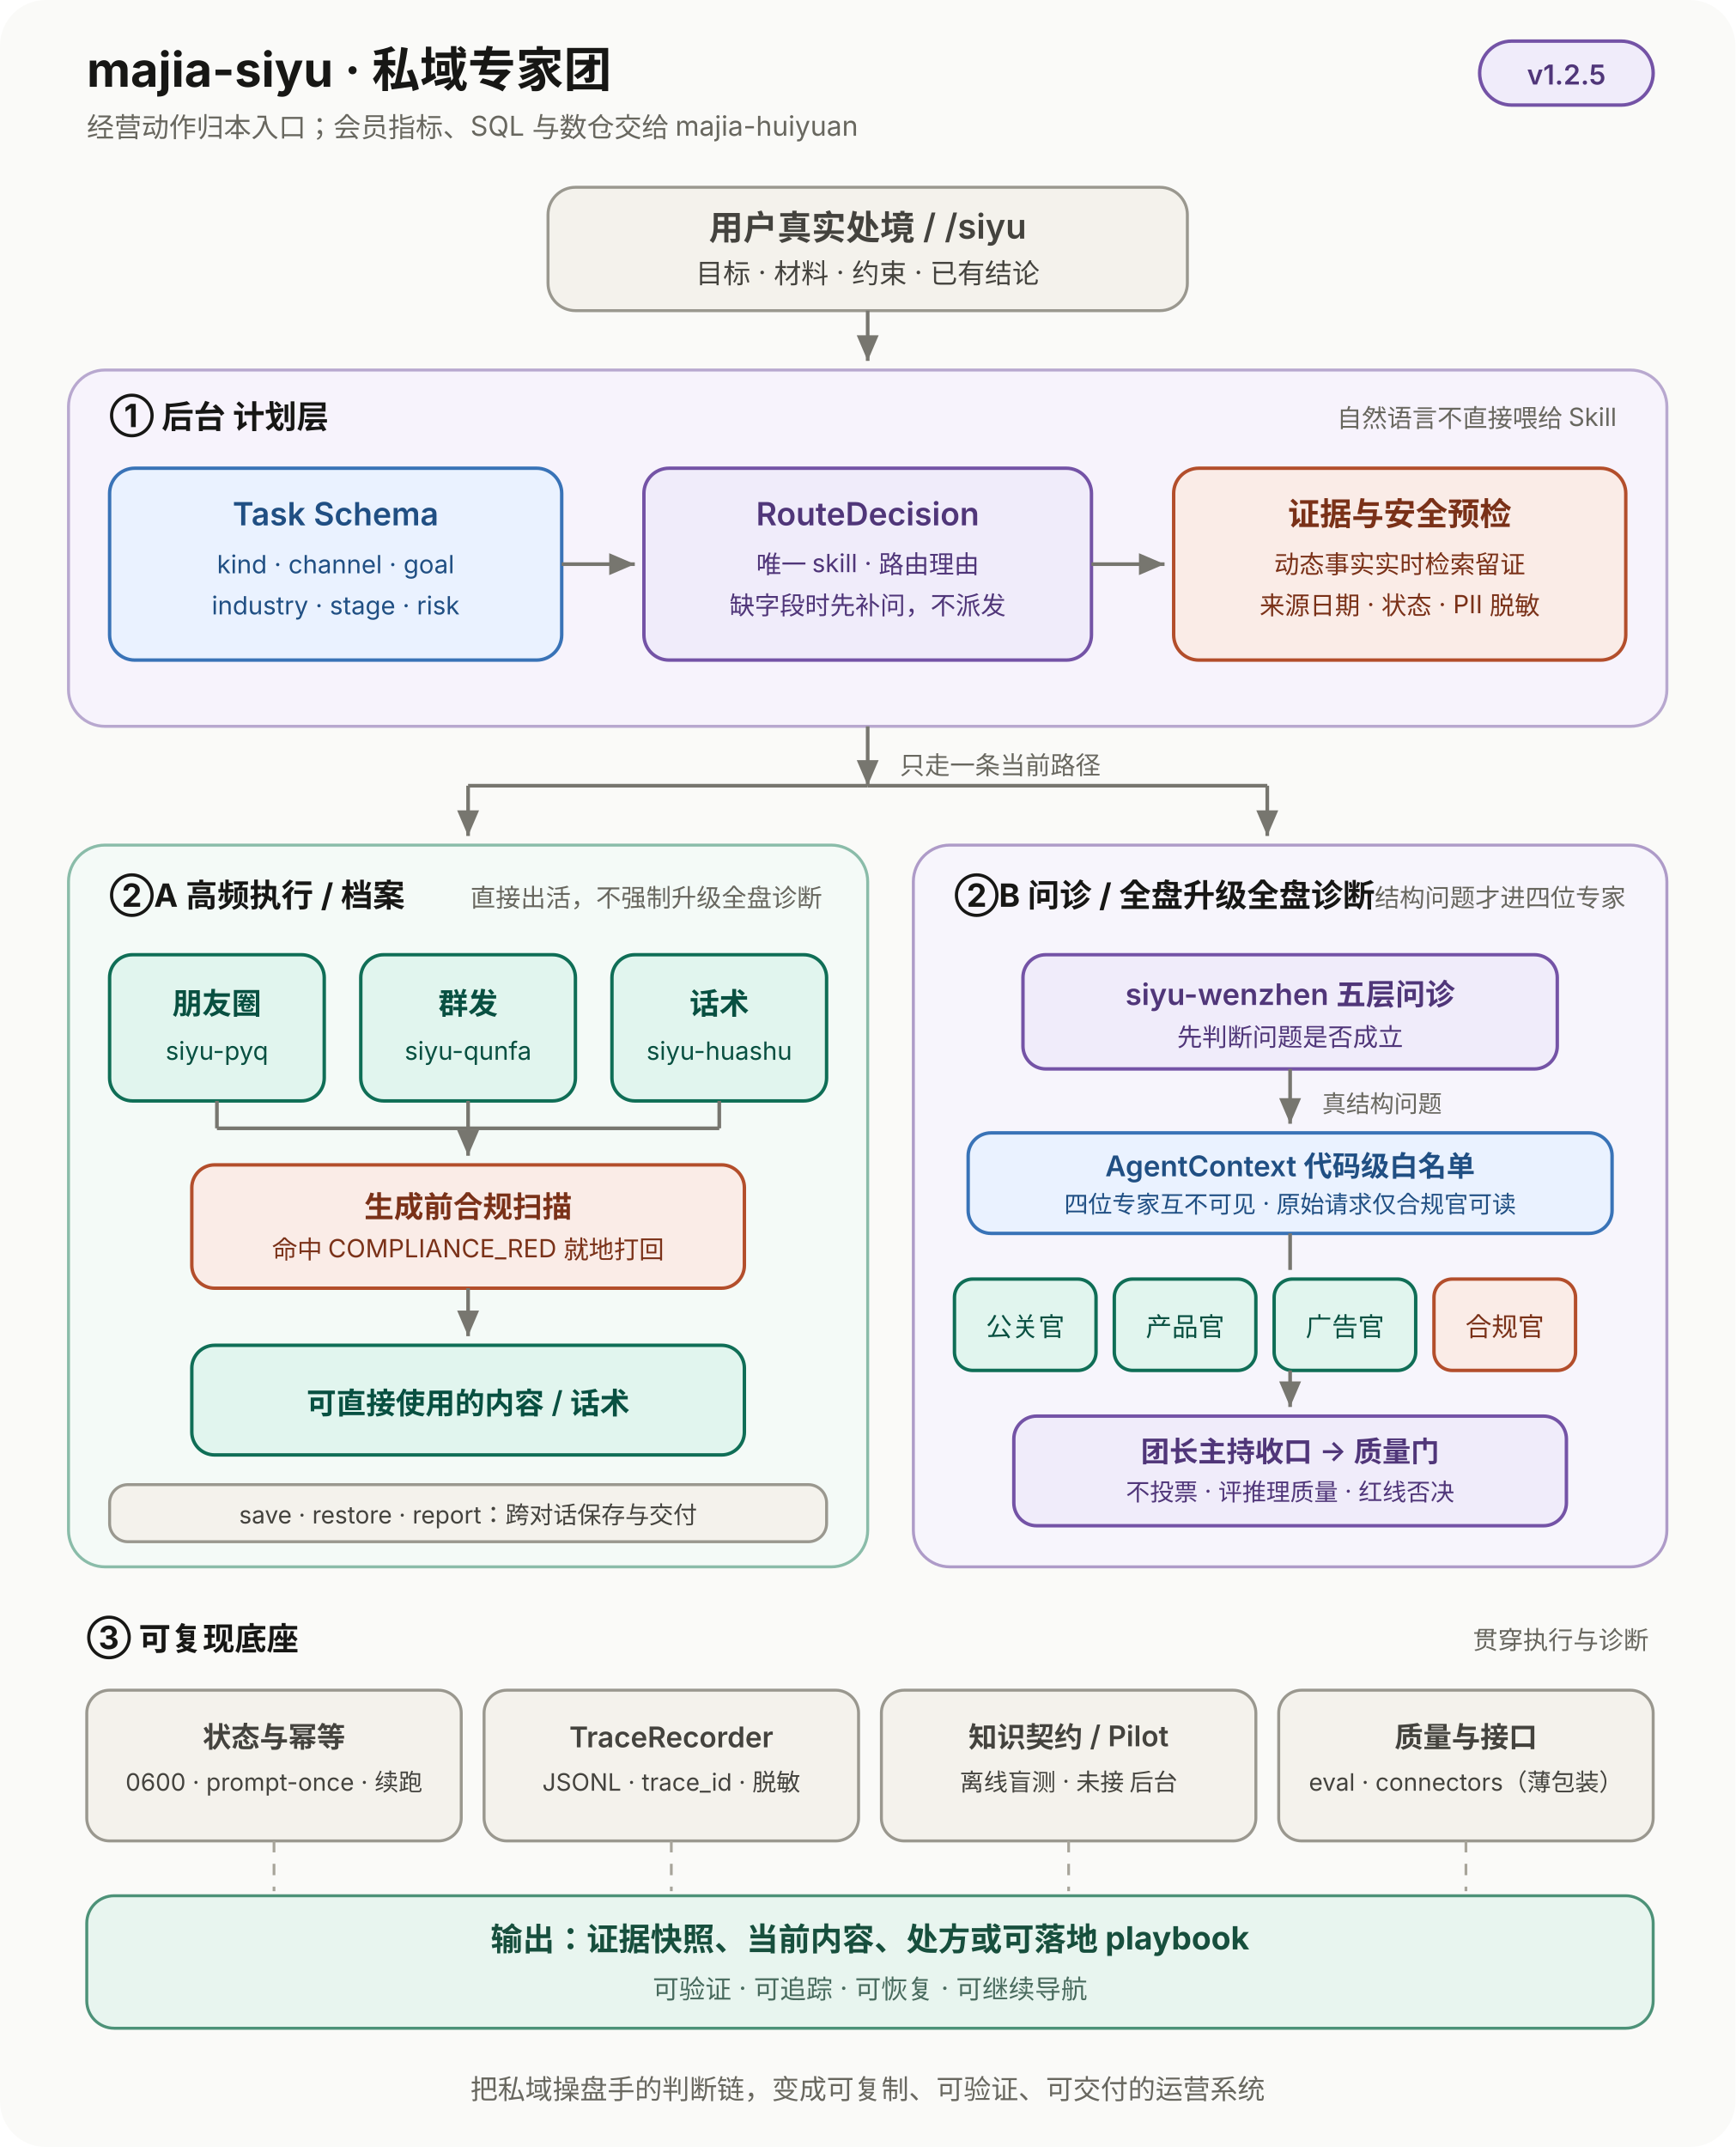
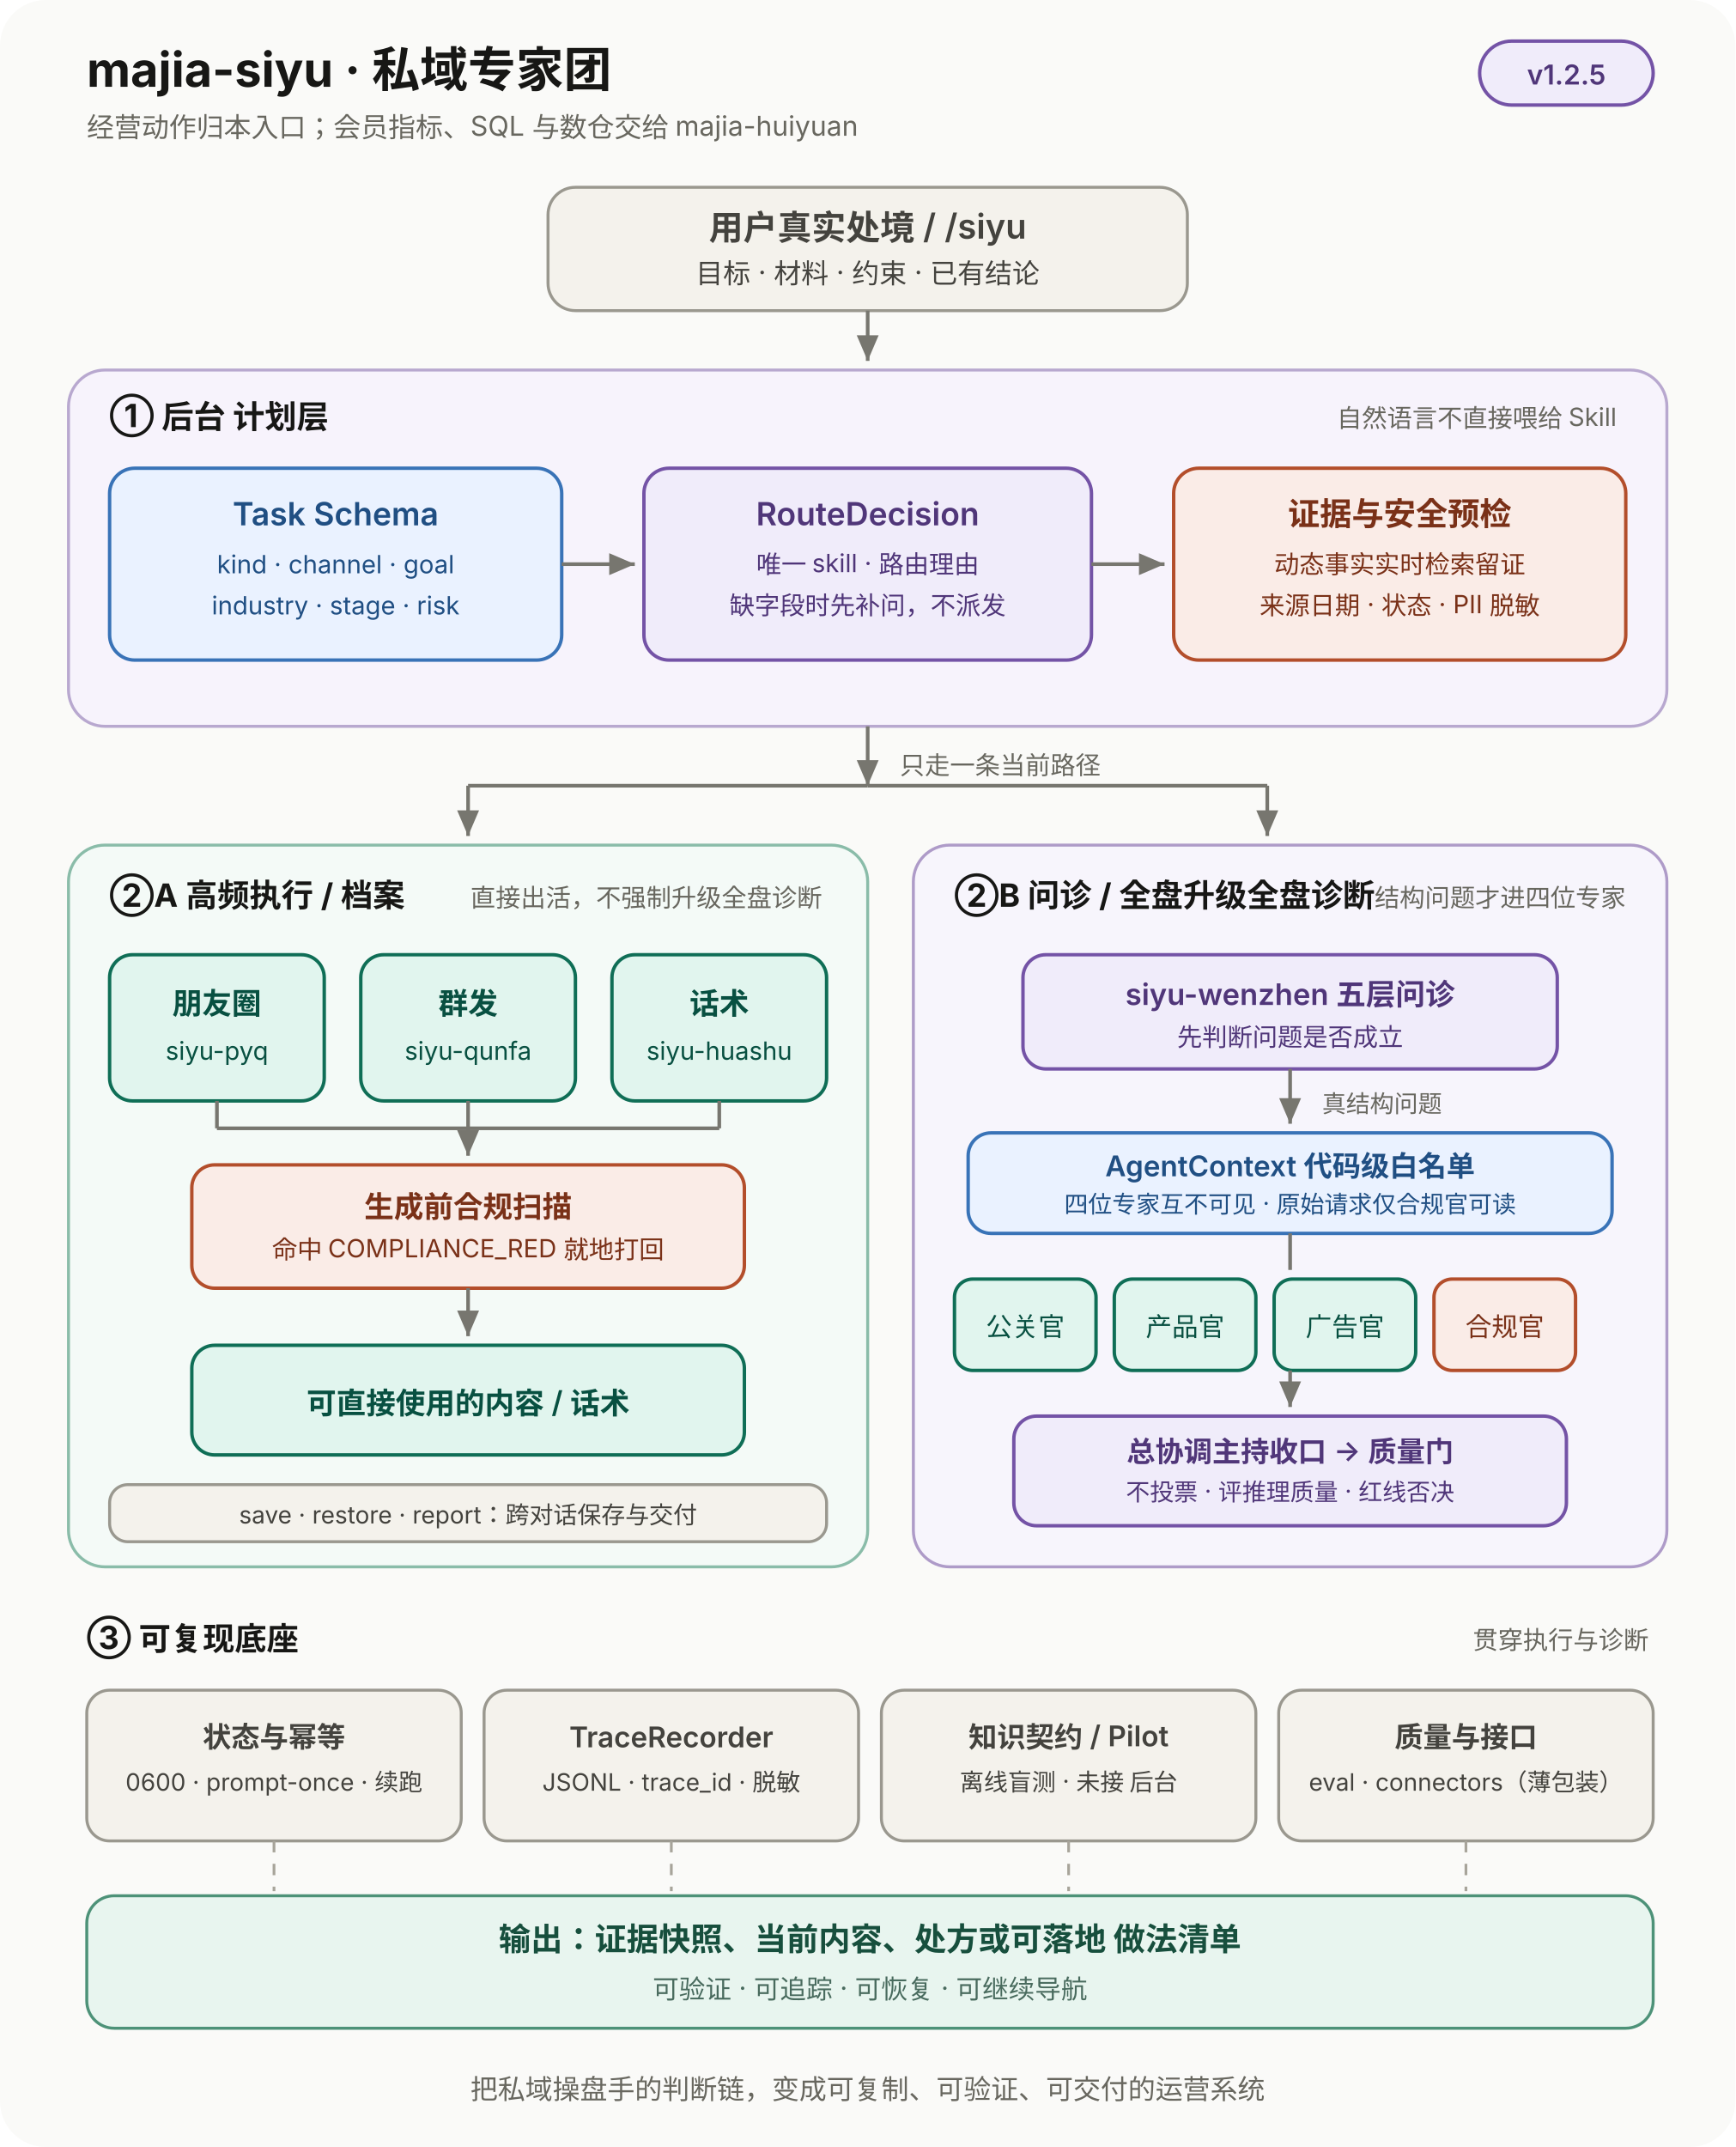
<svg xmlns="http://www.w3.org/2000/svg" width="100%" viewBox="0 0 760 940" role="img">
  <defs>
    <marker id="arrow" markerWidth="9" markerHeight="9" refX="7" refY="3" orient="auto">
      <path d="M0,0 L7,3 L0,6 Z" fill="#77766F" />
    </marker>
    <style>
    text{font-family:'PingFang SC','Microsoft YaHei',-apple-system,BlinkMacSystemFont,'Segoe UI',sans-serif}
    .title{fill:#171715;font-weight:650}
    .muted{fill:#68675F}
    .line{stroke:#77766F;stroke-width:1.6;fill:none}
    .dash{stroke:#A7A49A;stroke-width:1.2;stroke-dasharray:5 5;fill:none}
    .blue rect{fill:#EAF2FF;stroke:#3973B7;stroke-width:1.5}
    .blue text{fill:#204F83}
    .teal rect{fill:#E1F5EE;stroke:#0F6E56;stroke-width:1.5}
    .teal text{fill:#085041}
    .violet rect{fill:#F0ECFA;stroke:#7453A6;stroke-width:1.5}
    .violet text{fill:#503679}
    .coral rect{fill:#FAECE7;stroke:#B34E2B;stroke-width:1.5}
    .coral text{fill:#7A3118}
    .gray rect{fill:#F4F2EC;stroke:#9A988F;stroke-width:1.3}
    .gray text{fill:#44433E}
  </style>
  </defs>
  <rect x="0" y="0" width="760" height="940" rx="20" fill="#FAFAF8" />
  <text x="38" y="38" font-size="21" class="title">majia-siyu · 私域专家团</text>
  <g class="violet">
    <rect x="648" y="18" width="76" height="28" rx="14" />
    <text x="686" y="37" text-anchor="middle" font-size="12" font-weight="600">v1.2.5</text>
  </g>
  <text x="38" y="60" font-size="12" class="muted">经营动作归本入口；会员指标、SQL 与数仓交给 majia-huiyuan</text>
  <g class="gray">
    <rect x="240" y="82" width="280" height="54" rx="12" />
    <text x="380" y="105" text-anchor="middle" font-size="15" font-weight="600">用户真实处境 / /siyu</text>
    <text x="380" y="124" text-anchor="middle" font-size="12">目标 · 材料 · 约束 · 已有结论</text>
  </g>
  <line x1="380" y1="136" x2="380" y2="158" class="line" marker-end="url(#arrow)" />
  <rect x="30" y="162" width="700" height="156" rx="16" fill="#F7F3FC" stroke="#B8A8CF" stroke-width="1.3" />
  <text x="48" y="187" font-size="14" class="title">① 后台 计划层</text>
  <text x="708" y="187" text-anchor="end" font-size="11" class="muted">自然语言不直接喂给 Skill</text>
  <g class="blue">
    <rect x="48" y="205" width="198" height="84" rx="11" />
    <text x="147" y="230" text-anchor="middle" font-size="14" font-weight="600">Task Schema</text>
    <text x="147" y="251" text-anchor="middle" font-size="11">kind · channel · goal</text>
    <text x="147" y="269" text-anchor="middle" font-size="11">industry · stage · risk</text>
  </g>
  <line x1="246" y1="247" x2="278" y2="247" class="line" marker-end="url(#arrow)" />
  <g class="violet">
    <rect x="282" y="205" width="196" height="84" rx="11" />
    <text x="380" y="230" text-anchor="middle" font-size="14" font-weight="600">RouteDecision</text>
    <text x="380" y="251" text-anchor="middle" font-size="11">唯一 skill · 路由理由</text>
    <text x="380" y="269" text-anchor="middle" font-size="11">缺字段时先补问，不派发</text>
  </g>
  <line x1="478" y1="247" x2="510" y2="247" class="line" marker-end="url(#arrow)" />
  <g class="coral">
    <rect x="514" y="205" width="198" height="84" rx="11" />
    <text x="613" y="230" text-anchor="middle" font-size="14" font-weight="600">证据与安全预检</text>
    <text x="613" y="251" text-anchor="middle" font-size="11">动态事实实时检索留证</text>
    <text x="613" y="269" text-anchor="middle" font-size="11">来源日期 · 状态 · PII 脱敏</text>
  </g>
  <line x1="380" y1="318" x2="380" y2="344" class="line" marker-end="url(#arrow)" />
  <text x="394" y="339" font-size="11" class="muted">只走一条当前路径</text>
  <line x1="380" y1="344" x2="205" y2="344" class="line" />
  <line x1="380" y1="344" x2="555" y2="344" class="line" />
  <line x1="205" y1="344" x2="205" y2="366" class="line" marker-end="url(#arrow)" />
  <line x1="555" y1="344" x2="555" y2="366" class="line" marker-end="url(#arrow)" />
  <rect x="30" y="370" width="350" height="316" rx="16" fill="#F4FAF7" stroke="#8ABCA9" stroke-width="1.3" />
  <text x="48" y="397" font-size="14" class="title">②A 高频执行 / 档案</text>
  <text x="360" y="397" text-anchor="end" font-size="11" class="muted">直接出活，不强制升级全盘诊断</text>
  <g class="teal">
    <rect x="48" y="418" width="94" height="64" rx="10" />
    <text x="95" y="444" text-anchor="middle" font-size="13" font-weight="600">朋友圈</text>
    <text x="95" y="464" text-anchor="middle" font-size="11">siyu-pyq</text>
  </g>
  <g class="teal">
    <rect x="158" y="418" width="94" height="64" rx="10" />
    <text x="205" y="444" text-anchor="middle" font-size="13" font-weight="600">群发</text>
    <text x="205" y="464" text-anchor="middle" font-size="11">siyu-qunfa</text>
  </g>
  <g class="teal">
    <rect x="268" y="418" width="94" height="64" rx="10" />
    <text x="315" y="444" text-anchor="middle" font-size="13" font-weight="600">话术</text>
    <text x="315" y="464" text-anchor="middle" font-size="11">siyu-huashu</text>
  </g>
  <line x1="95" y1="482" x2="95" y2="494" class="line" />
  <line x1="205" y1="482" x2="205" y2="494" class="line" />
  <line x1="315" y1="482" x2="315" y2="494" class="line" />
  <line x1="95" y1="494" x2="315" y2="494" class="line" />
  <line x1="205" y1="494" x2="205" y2="506" class="line" marker-end="url(#arrow)" />
  <g class="coral">
    <rect x="84" y="510" width="242" height="54" rx="10" />
    <text x="205" y="533" text-anchor="middle" font-size="13" font-weight="600">生成前合规扫描</text>
    <text x="205" y="551" text-anchor="middle" font-size="11">命中 COMPLIANCE_RED 就地打回</text>
  </g>
  <line x1="205" y1="564" x2="205" y2="585" class="line" marker-end="url(#arrow)" />
  <g class="teal">
    <rect x="84" y="589" width="242" height="48" rx="10" />
    <text x="205" y="619" text-anchor="middle" font-size="13" font-weight="600">可直接使用的内容 / 话术</text>
  </g>
  <g class="gray">
    <rect x="48" y="650" width="314" height="25" rx="8" />
    <text x="205" y="667" text-anchor="middle" font-size="10.5">save · restore · report：跨对话保存与交付</text>
  </g>
  <rect x="400" y="370" width="330" height="316" rx="16" fill="#F7F5FC" stroke="#AE9BC8" stroke-width="1.3" />
  <text x="418" y="397" font-size="14" class="title">②B 问诊 / 全盘升级全盘诊断</text>
  <text x="712" y="397" text-anchor="end" font-size="11" class="muted">结构问题才进四位专家</text>
  <g class="violet">
    <rect x="448" y="418" width="234" height="50" rx="10" />
    <text x="565" y="440" text-anchor="middle" font-size="13" font-weight="600">siyu-wenzhen 五层问诊</text>
    <text x="565" y="458" text-anchor="middle" font-size="11">先判断问题是否成立</text>
  </g>
  <line x1="565" y1="468" x2="565" y2="492" class="line" marker-end="url(#arrow)" />
  <text x="579" y="487" font-size="10.5" class="muted">真结构问题</text>
  <g class="blue">
    <rect x="424" y="496" width="282" height="44" rx="10" />
    <text x="565" y="515" text-anchor="middle" font-size="12.5" font-weight="600">AgentContext 代码级白名单</text>
    <text x="565" y="531" text-anchor="middle" font-size="10.5">四位专家互不可见 · 原始请求仅合规官可读</text>
  </g>
  <line x1="565" y1="540" x2="565" y2="556" class="line" />
  <g class="teal">
    <rect x="418" y="560" width="62" height="40" rx="8" />
    <text x="449" y="585" text-anchor="middle" font-size="11.5">公关官</text>
  </g>
  <g class="teal">
    <rect x="488" y="560" width="62" height="40" rx="8" />
    <text x="519" y="585" text-anchor="middle" font-size="11.5">产品官</text>
  </g>
  <g class="teal">
    <rect x="558" y="560" width="62" height="40" rx="8" />
    <text x="589" y="585" text-anchor="middle" font-size="11.5">广告官</text>
  </g>
  <g class="coral">
    <rect x="628" y="560" width="62" height="40" rx="8" />
    <text x="659" y="585" text-anchor="middle" font-size="11.5">合规官</text>
  </g>
  <line x1="565" y1="600" x2="565" y2="616" class="line" marker-end="url(#arrow)" />
  <g class="violet">
    <rect x="444" y="620" width="242" height="48" rx="10" />
-     <text x="565" y="640" text-anchor="middle" font-size="12.5" font-weight="600">团长主持收口 → 质量门</text>
+     <text x="565" y="640" text-anchor="middle" font-size="12.5" font-weight="600">总协调主持收口 → 质量门</text>
    <text x="565" y="657" text-anchor="middle" font-size="10.5">不投票 · 评推理质量 · 红线否决</text>
  </g>
  <text x="38" y="722" font-size="14" class="title">③ 可复现底座</text>
  <text x="722" y="722" text-anchor="end" font-size="11" class="muted">贯穿执行与诊断</text>
  <g class="gray">
    <rect x="38" y="740" width="164" height="66" rx="10" />
    <text x="120" y="765" text-anchor="middle" font-size="12.5" font-weight="600">状态与幂等</text>
    <text x="120" y="784" text-anchor="middle" font-size="10.5">0600 · prompt-once · 续跑</text>
  </g>
  <g class="gray">
    <rect x="212" y="740" width="164" height="66" rx="10" />
    <text x="294" y="765" text-anchor="middle" font-size="12.5" font-weight="600">TraceRecorder</text>
    <text x="294" y="784" text-anchor="middle" font-size="10.5">JSONL · trace_id · 脱敏</text>
  </g>
  <g class="gray">
    <rect x="386" y="740" width="164" height="66" rx="10" />
    <text x="468" y="765" text-anchor="middle" font-size="12.5" font-weight="600">知识契约 / Pilot</text>
    <text x="468" y="784" text-anchor="middle" font-size="10.5">离线盲测 · 未接 后台</text>
  </g>
  <g class="gray">
    <rect x="560" y="740" width="164" height="66" rx="10" />
    <text x="642" y="765" text-anchor="middle" font-size="12.5" font-weight="600">质量与接口</text>
    <text x="642" y="784" text-anchor="middle" font-size="10.5">eval · connectors（薄包装）</text>
  </g>
  <line x1="120" y1="806" x2="120" y2="828" class="dash" />
  <line x1="294" y1="806" x2="294" y2="828" class="dash" />
  <line x1="468" y1="806" x2="468" y2="828" class="dash" />
  <line x1="642" y1="806" x2="642" y2="828" class="dash" />
  <rect x="38" y="830" width="686" height="58" rx="12" fill="#E8F5EF" stroke="#4D9278" stroke-width="1.3" />
-   <text x="381" y="854" text-anchor="middle" font-size="14" font-weight="650" fill="#174F3D">输出：证据快照、当前内容、处方或可落地 playbook</text>
+   <text x="381" y="854" text-anchor="middle" font-size="14" font-weight="650" fill="#174F3D">输出：证据快照、当前内容、处方或可落地 做法清单</text>
  <text x="381" y="875" text-anchor="middle" font-size="11.5" fill="#496B5E">可验证 · 可追踪 · 可恢复 · 可继续导航</text>
  <text x="380" y="919" text-anchor="middle" font-size="12" class="muted">把私域操盘手的判断链，变成可复制、可验证、可交付的运营系统</text>
</svg>
